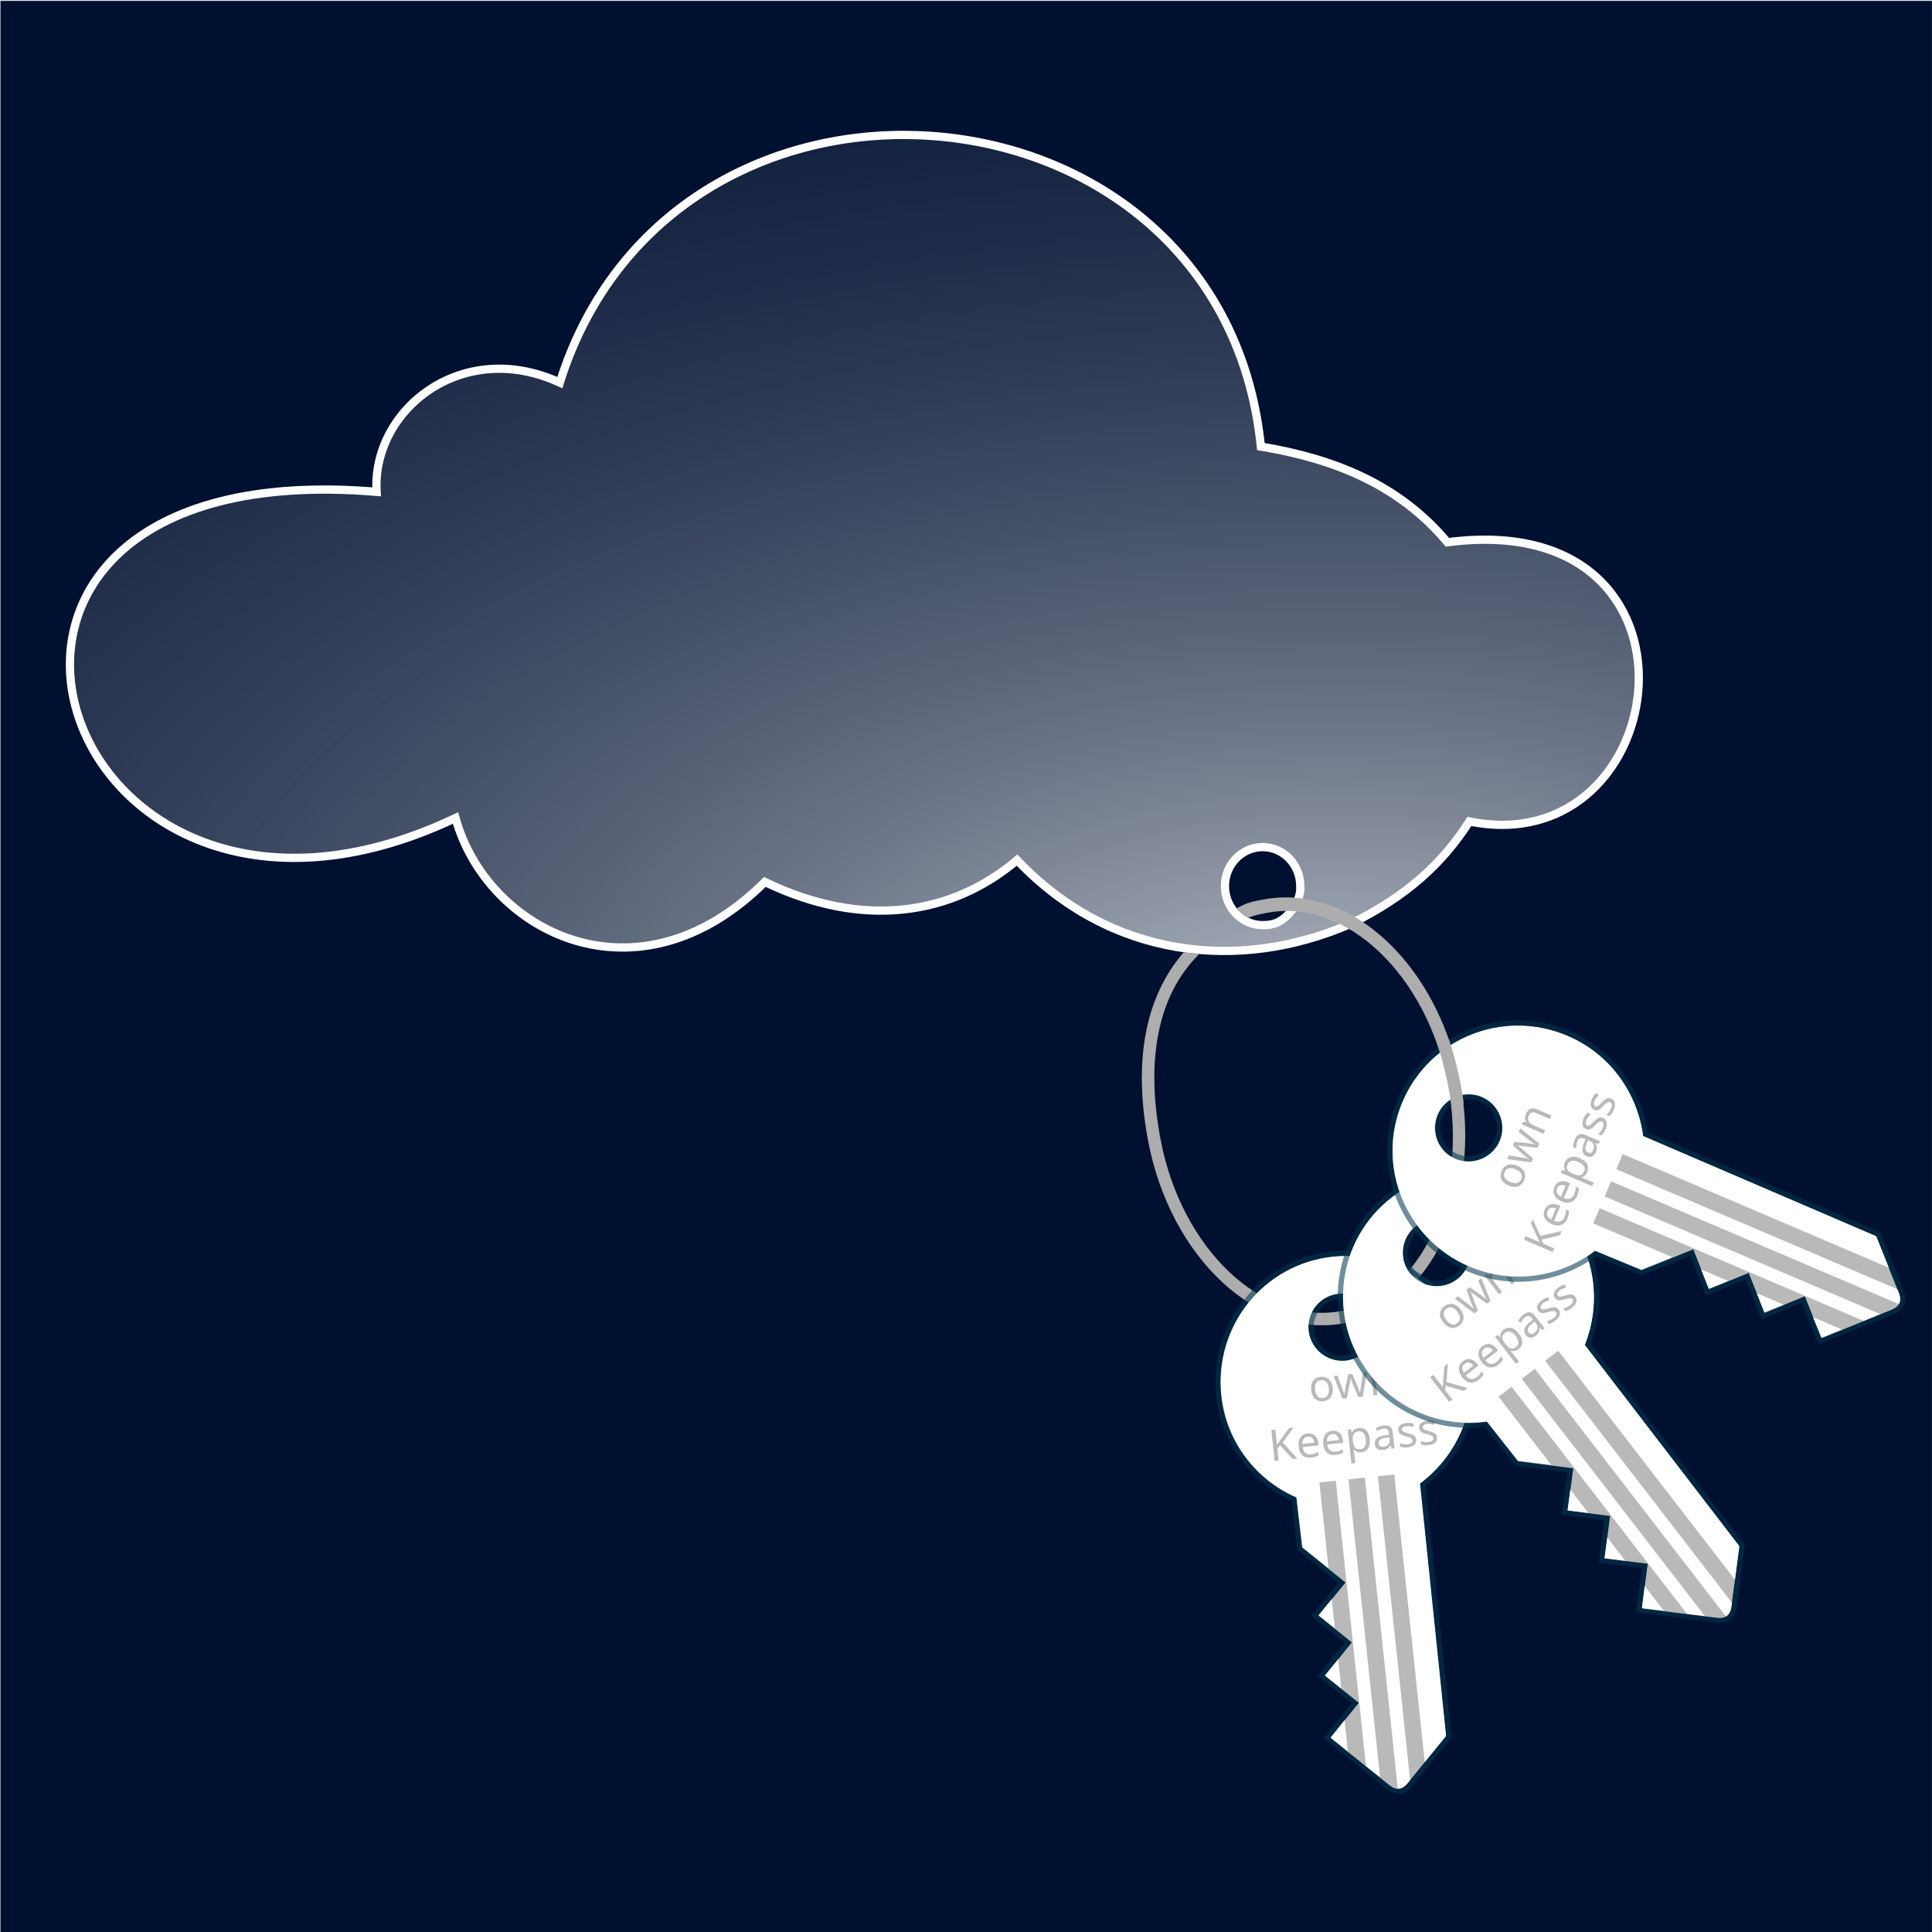
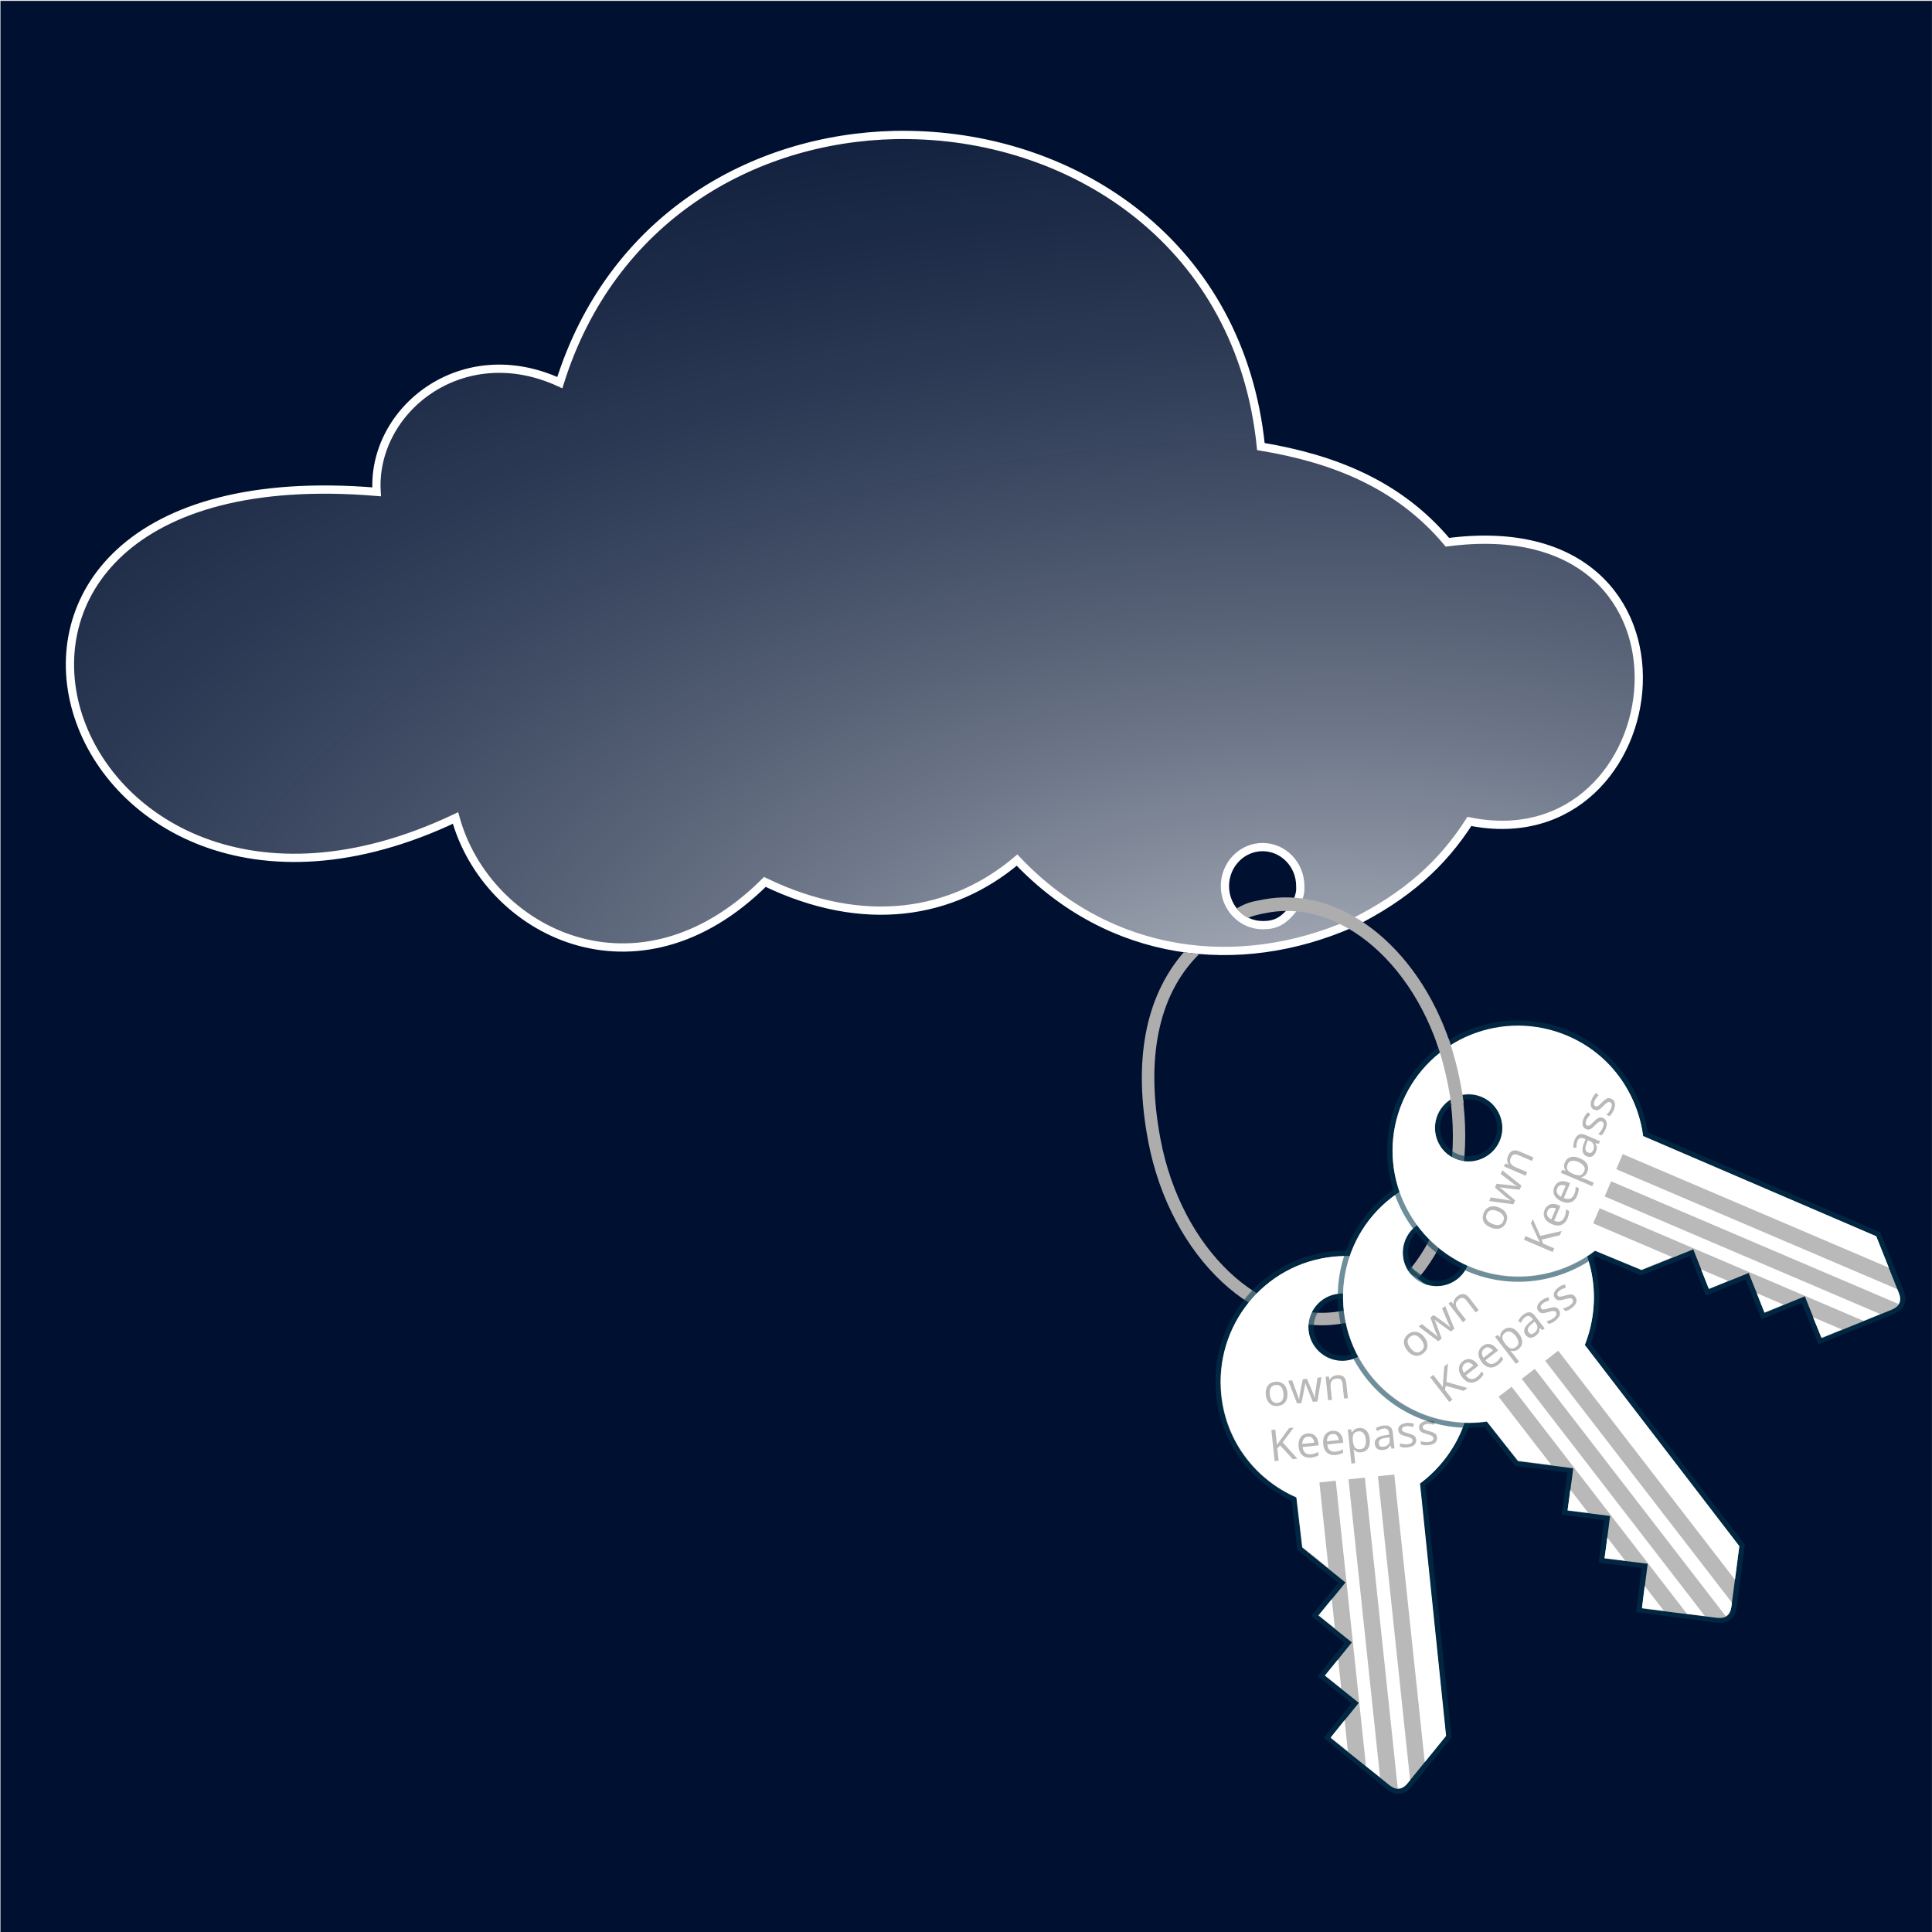
- <svg xmlns="http://www.w3.org/2000/svg" xmlns:xlink="http://www.w3.org/1999/xlink" width="492" height="492" id="svg4125" version="1.1">
+ <svg xmlns="http://www.w3.org/2000/svg" xmlns:xlink="http://www.w3.org/1999/xlink" id="svg4125" width="492" height="492" version="1.1">
  <defs id="defs4127">
    <linearGradient id="linearGradient4771">
-       <stop style="stop-color:#ffffff;stop-opacity:1;" offset="0" id="stop4773" />
-       <stop style="stop-color:#001030;stop-opacity:0;" offset="1" id="stop4775" />
+       <stop style="stop-color:#fff;stop-opacity:1" id="stop4773" offset="0" />
+       <stop style="stop-color:#001030;stop-opacity:0" id="stop4775" offset="1" />
    </linearGradient>
    <linearGradient id="linearGradient4765">
-       <stop id="stop4767" offset="0" style="stop-color:#ffffff;stop-opacity:1;" />
-       <stop id="stop4769" offset="1" style="stop-color:#001030;stop-opacity:0;" />
+       <stop id="stop4767" offset="0" style="stop-color:#fff;stop-opacity:1" />
+       <stop id="stop4769" offset="1" style="stop-color:#001030;stop-opacity:0" />
    </linearGradient>
    <linearGradient id="linearGradient4757">
-       <stop style="stop-color:#ffffff;stop-opacity:0.723;" offset="0" id="stop4759" />
-       <stop style="stop-color:#001030;stop-opacity:0;" offset="1" id="stop4761" />
+       <stop style="stop-color:#fff;stop-opacity:.723" id="stop4759" offset="0" />
+       <stop style="stop-color:#001030;stop-opacity:0" id="stop4761" offset="1" />
    </linearGradient>
-     <radialGradient xlink:href="#linearGradient4757" id="radialGradient4822" gradientUnits="userSpaceOnUse" gradientTransform="matrix(3.337712,-0.00708901,0.00375475,1.767892,-595.992,379.2402)" spreadMethod="pad" cx="279.995" cy="254.384" fx="279.995" fy="254.384" r="200.811" />
+     <radialGradient id="radialGradient4822" cx="279.995" cy="254.384" r="200.811" fx="279.995" fy="254.384" gradientTransform="matrix(3.337712,-0.00708901,0.00375475,1.767892,-595.992,379.2402)" gradientUnits="userSpaceOnUse" spreadMethod="pad" xlink:href="#linearGradient4757" />
  </defs>
  <g id="layer2" style="display:inline">
-     <rect style="fill:#001030;fill-opacity:1;stroke:#ffffff;stroke-width:0.157;stroke-linecap:round;stroke-linejoin:round;stroke-miterlimit:4;stroke-opacity:0.6;stroke-dasharray:none" id="rect4725" width="492" height="493.412" x="0.059" y="0.176" />
+     <rect style="fill:#001030;fill-opacity:1;stroke:#fff;stroke-width:.157;stroke-linecap:round;stroke-linejoin:round;stroke-miterlimit:4;stroke-opacity:.6;stroke-dasharray:none" id="rect4725" width="492" height="493.412" x=".059" y=".176" />
  </g>
-   <g id="layer3" style="display:none" />
  <g id="layer1" transform="translate(0,-560.3622)" style="display:inline">
-     <path style="fill:url(#radialGradient4822);fill-opacity:1;stroke:#ffffff;stroke-width:2.1;stroke-linecap:round;stroke-linejoin:miter;stroke-miterlimit:4;stroke-opacity:1;stroke-dasharray:none;marker-start:none;marker-mid:none;marker-end:none" d="m 374.188,769.55 c 52.454,10.623 64.381,-80.252 -5.594,-71.094 -12.472,-14.872 -29.124,-21.312 -47.5,-24.375 -5.198,-51.369 -47.12,-78.771 -89.594,-79.344 -1.171,-0.016 -2.329,-0.025 -3.5,0 -36.308,0.777 -72.306,21.218 -85.438,63.062 -24.963,-11.52 -47.928,7.031 -46.656,27.812 C -32.063,674.942 13.494,817.284 116,768.675 c 7.986,28.922 46.268,48.626 78.781,16.281 25.238,12.194 47.866,8.301 64.219,-5.562 23.773,25.067 56.629,28.59 84.979,16.218 14.261,-7.011 23.412,-15.422 30.209,-26.062 z m -52.656,26.406 c -5.292,0 -9.594,-4.451 -9.594,-9.938 0,-5.487 4.302,-9.938 9.594,-9.938 5.292,0 9.594,4.451 9.594,9.938 0,1.064 0.183,1.748 -1.132,4.823 -3.13,4.484 -5.531,5.115 -8.461,5.115 z" id="path4722" />
-     <path style="fill:#adadad;fill-opacity:1;stroke:none" d="m 328.125,788.893 c -2.051,-0.037 -4.13,0.112 -6.188,0.5 -3.229,0.609 -4.125,0.701 -6.945,2.254 0.714,1.109 1.87,1.906 2.882,2.456 1.301,-0.598 2.895,-0.924 4.719,-1.272 20.218,-3.857 40.879,15.823 46.156,43.812 5.278,27.99 -6.805,53.749 -27.031,57.562 -20.226,3.814 -40.91,-15.76 -46.188,-43.75 -3.782,-20.059 -0.802,-36.624 9.869,-47.149 -1.398,-0.057 -2.301,-0.307 -3.941,-0.45 -10.036,11.58 -12.836,28.11 -9.085,48.006 5.62,29.804 27.956,50.608 49.906,46.469 21.95,-4.139 35.182,-31.665 29.562,-61.469 -5.093,-27.01 -23.896,-46.609 -43.719,-46.969 z" id="path4780-3" />
+     <path style="fill:url(#radialGradient4822);fill-opacity:1;stroke:#fff;stroke-width:2.1;stroke-linecap:round;stroke-linejoin:miter;stroke-miterlimit:4;stroke-opacity:1;stroke-dasharray:none;marker-start:none;marker-mid:none;marker-end:none" id="path4722" d="m 374.188,769.55 c 52.454,10.623 64.381,-80.252 -5.594,-71.094 -12.472,-14.872 -29.124,-21.312 -47.5,-24.375 -5.198,-51.369 -47.12,-78.771 -89.594,-79.344 -1.171,-0.016 -2.329,-0.025 -3.5,0 -36.308,0.777 -72.306,21.218 -85.438,63.062 -24.963,-11.52 -47.928,7.031 -46.656,27.812 C -32.063,674.942 13.494,817.284 116,768.675 c 7.986,28.922 46.268,48.626 78.781,16.281 25.238,12.194 47.866,8.301 64.219,-5.562 23.773,25.067 56.629,28.59 84.979,16.218 14.261,-7.011 23.412,-15.422 30.209,-26.062 z m -52.656,26.406 c -5.292,0 -9.594,-4.451 -9.594,-9.938 0,-5.487 4.302,-9.938 9.594,-9.938 5.292,0 9.594,4.451 9.594,9.938 0,1.064 0.183,1.748 -1.132,4.823 -3.13,4.484 -5.531,5.115 -8.461,5.115 z" />
+     <path style="fill:#adadad;fill-opacity:1;stroke:none" id="path4780-3" d="m 328.125,788.893 c -2.051,-0.037 -4.13,0.112 -6.188,0.5 -3.229,0.609 -4.125,0.701 -6.945,2.254 0.714,1.109 1.87,1.906 2.882,2.456 1.301,-0.598 2.895,-0.924 4.719,-1.272 20.218,-3.857 40.879,15.823 46.156,43.812 5.278,27.99 -6.805,53.749 -27.031,57.562 -20.226,3.814 -40.91,-15.76 -46.188,-43.75 -3.782,-20.059 -0.802,-36.624 9.869,-47.149 -1.398,-0.057 -2.301,-0.307 -3.941,-0.45 -10.036,11.58 -12.836,28.11 -9.085,48.006 5.62,29.804 27.956,50.608 49.906,46.469 21.95,-4.139 35.182,-31.665 29.562,-61.469 -5.093,-27.01 -23.896,-46.609 -43.719,-46.969 z" />
    <g style="display:inline" id="g5534-8-4" transform="matrix(0.2353234,2.221417,-2.221417,0.2353234,2236.516,-128.8519)">
-       <path style="fill:none;stroke:#00384f;stroke-width:1.206;stroke-miterlimit:4;stroke-opacity:0.565;stroke-dasharray:none;display:inline;enable-background:new" d="m 414.27,898.106 -3.602,-3.605 -3.48,3.522 -3.452,-3.456 -3.443,3.456 -3.423,-3.456 -4.49,4.497 -5.734,0.056 c -2.451,4.33 -7.101,7.294 -12.451,7.294 -7.952,0 -14.388,-6.393 -14.388,-14.291 0,-7.898 6.436,-14.282 14.388,-14.282 5.295,0 9.851,2.9 12.367,7.136 l 28.934,0.065 4.856,4.879 c 0.758,0.753 0.692,1.394 0.028,2.091 l -6.537,6.503 m -45.935,-2.759 c 2.133,0 3.864,-1.747 3.864,-3.865 0,-2.091 -1.73,-3.828 -3.864,-3.828 -2.134,0 -3.854,1.738 -3.854,3.828 0,2.118 1.722,3.865 3.854,3.865 z" id="path4890-9-8" />
-       <path style="fill:#b9b9b9;fill-opacity:1;display:inline;enable-background:new" d="m 414.307,898.138 -3.602,-3.605 -3.48,3.522 -3.452,-3.456 -3.443,3.456 -3.423,-3.456 -4.49,4.497 -5.734,0.056 c -2.451,4.33 -7.101,7.294 -12.451,7.294 -7.952,0 -14.388,-6.393 -14.388,-14.291 0,-7.898 6.436,-14.282 14.388,-14.282 5.295,0 9.851,2.9 12.367,7.136 l 28.934,0.065 4.856,4.879 c 0.758,0.753 0.692,1.394 0.028,2.091 l -6.024,6.068 m -46.448,-2.324 c 2.133,0 3.864,-1.747 3.864,-3.865 0,-2.091 -1.73,-3.828 -3.864,-3.828 -2.134,0 -3.854,1.738 -3.854,3.828 0,2.118 1.722,3.865 3.854,3.865 z" id="path4890-3-7-8-7" />
-       <path id="path4890-3-5-2" d="m 374.181,877.836 c -7.952,0 -14.364,6.383 -14.364,14.282 0,7.898 6.412,14.282 14.364,14.282 5.35,0 10.018,-2.942 12.469,-7.272 l 5.723,-0.075 2.691,-2.699 -9.816,0 0,-1.874 32.709,0 1.44,-1.462 -34.149,0 0,-1.874 35.627,0 c 0.072,-0.399 -0.088,-0.797 -0.531,-1.237 l -0.265,-0.262 -34.831,0 0,-1.874 32.974,0 -2.729,-2.736 -28.918,-0.075 c -2.516,-4.236 -7.099,-7.122 -12.394,-7.122 z m -6.292,10.233 c 2.134,0 3.866,1.733 3.866,3.823 0,2.118 -1.733,3.861 -3.866,3.861 -2.133,0 -3.828,-1.743 -3.828,-3.861 0,-2.091 1.694,-3.823 3.828,-3.823 z m 30.738,8.284 1.668,1.687 1.668,-1.687 -3.335,0 z m 6.898,0 1.668,1.687 1.668,-1.687 -3.335,0 z m 6.974,0 1.781,1.762 0.076,-0.037 1.706,-1.724 -3.563,0 z" style="fill:#ffffff;fill-opacity:1;display:inline;enable-background:new" />
-       <text transform="matrix(0,-1,1,0,0,0)" id="text5019-4-4" y="376.038" x="-901.658" style="font-size:5px;font-style:normal;font-variant:normal;font-weight:500;font-stretch:normal;line-height:125%;letter-spacing:0px;word-spacing:0px;fill:#b9b9b9;fill-opacity:1;stroke:none;display:inline;enable-background:new;font-family:Ubuntu;-inkscape-font-specification:Ubuntu Medium" xml:space="preserve">
-         <tspan y="376.038" x="-901.658" id="tspan5021-5-7">    own</tspan>
-         <tspan id="tspan5065-2-6" y="382.288" x="-901.658">Keepass</tspan>
+       <path style="fill:none;stroke:#00384f;stroke-width:1.206;stroke-miterlimit:4;stroke-opacity:.565;stroke-dasharray:none;display:inline;enable-background:new" id="path4890-9-8" d="m 414.27,898.106 -3.602,-3.605 -3.48,3.522 -3.452,-3.456 -3.443,3.456 -3.423,-3.456 -4.49,4.497 -5.734,0.056 c -2.451,4.33 -7.101,7.294 -12.451,7.294 -7.952,0 -14.388,-6.393 -14.388,-14.291 0,-7.898 6.436,-14.282 14.388,-14.282 5.295,0 9.851,2.9 12.367,7.136 l 28.934,0.065 4.856,4.879 c 0.758,0.753 0.692,1.394 0.028,2.091 l -6.537,6.503 m -45.935,-2.759 c 2.133,0 3.864,-1.747 3.864,-3.865 0,-2.091 -1.73,-3.828 -3.864,-3.828 -2.134,0 -3.854,1.738 -3.854,3.828 0,2.118 1.722,3.865 3.854,3.865 z" />
+       <path style="fill:#b9b9b9;fill-opacity:1;display:inline;enable-background:new" id="path4890-3-7-8-7" d="m 414.307,898.138 -3.602,-3.605 -3.48,3.522 -3.452,-3.456 -3.443,3.456 -3.423,-3.456 -4.49,4.497 -5.734,0.056 c -2.451,4.33 -7.101,7.294 -12.451,7.294 -7.952,0 -14.388,-6.393 -14.388,-14.291 0,-7.898 6.436,-14.282 14.388,-14.282 5.295,0 9.851,2.9 12.367,7.136 l 28.934,0.065 4.856,4.879 c 0.758,0.753 0.692,1.394 0.028,2.091 l -6.024,6.068 m -46.448,-2.324 c 2.133,0 3.864,-1.747 3.864,-3.865 0,-2.091 -1.73,-3.828 -3.864,-3.828 -2.134,0 -3.854,1.738 -3.854,3.828 0,2.118 1.722,3.865 3.854,3.865 z" />
+       <path id="path4890-3-5-2" d="m 374.181,877.836 c -7.952,0 -14.364,6.383 -14.364,14.282 0,7.898 6.412,14.282 14.364,14.282 5.35,0 10.018,-2.942 12.469,-7.272 l 5.723,-0.075 2.691,-2.699 -9.816,0 0,-1.874 32.709,0 1.44,-1.462 -34.149,0 0,-1.874 35.627,0 c 0.072,-0.399 -0.088,-0.797 -0.531,-1.237 l -0.265,-0.262 -34.831,0 0,-1.874 32.974,0 -2.729,-2.736 -28.918,-0.075 c -2.516,-4.236 -7.099,-7.122 -12.394,-7.122 z m -6.292,10.233 c 2.134,0 3.866,1.733 3.866,3.823 0,2.118 -1.733,3.861 -3.866,3.861 -2.133,0 -3.828,-1.743 -3.828,-3.861 0,-2.091 1.694,-3.823 3.828,-3.823 z m 30.738,8.284 1.668,1.687 1.668,-1.687 -3.335,0 z m 6.898,0 1.668,1.687 1.668,-1.687 -3.335,0 z m 6.974,0 1.781,1.762 0.076,-0.037 1.706,-1.724 -3.563,0 z" style="fill:#fff;fill-opacity:1;display:inline;enable-background:new" />
+       <text id="text5019-4-4" x="-901.658" y="376.038" transform="matrix(0,-1,1,0,0,0)" xml:space="preserve" style="font-size:5px;font-style:normal;font-variant:normal;font-weight:500;font-stretch:normal;line-height:125%;letter-spacing:0;word-spacing:0;fill:#b9b9b9;fill-opacity:1;stroke:none;display:inline;enable-background:new;font-family:Ubuntu;-inkscape-font-specification:Ubuntu Medium">
+         <tspan id="tspan5021-5-7" x="-901.658" y="376.038">own</tspan>
+         <tspan id="tspan5065-2-6" x="-901.658" y="382.288">Keepass</tspan>
      </text>
    </g>
    <g style="display:inline" id="g5534-8" transform="matrix(1.36504,1.768257,-1.768257,1.36504,1440.738,-988.7204)">
-       <path style="fill:none;stroke:#00384f;stroke-width:1.206;stroke-miterlimit:4;stroke-opacity:0.565;stroke-dasharray:none;display:inline;enable-background:new" d="m 414.27,898.106 -3.602,-3.605 -3.48,3.522 -3.452,-3.456 -3.443,3.456 -3.423,-3.456 -4.49,4.497 -5.734,0.056 c -2.451,4.33 -7.101,7.294 -12.451,7.294 -7.952,0 -14.388,-6.393 -14.388,-14.291 0,-7.898 6.436,-14.282 14.388,-14.282 5.295,0 9.851,2.9 12.367,7.136 l 28.934,0.065 4.856,4.879 c 0.758,0.753 0.692,1.394 0.028,2.091 l -6.537,6.503 m -45.935,-2.759 c 2.133,0 3.864,-1.747 3.864,-3.865 0,-2.091 -1.73,-3.828 -3.864,-3.828 -2.134,0 -3.854,1.738 -3.854,3.828 0,2.118 1.722,3.865 3.854,3.865 z" id="path4890-9" />
-       <path style="fill:#b9b9b9;fill-opacity:1;display:inline;enable-background:new" d="m 414.307,898.138 -3.602,-3.605 -3.48,3.522 -3.452,-3.456 -3.443,3.456 -3.423,-3.456 -4.49,4.497 -5.734,0.056 c -2.451,4.33 -7.101,7.294 -12.451,7.294 -7.952,0 -14.388,-6.393 -14.388,-14.291 0,-7.898 6.436,-14.282 14.388,-14.282 5.295,0 9.851,2.9 12.367,7.136 l 28.934,0.065 4.856,4.879 c 0.758,0.753 0.692,1.394 0.028,2.091 l -6.024,6.068 m -46.448,-2.324 c 2.133,0 3.864,-1.747 3.864,-3.865 0,-2.091 -1.73,-3.828 -3.864,-3.828 -2.134,0 -3.854,1.738 -3.854,3.828 0,2.118 1.722,3.865 3.854,3.865 z" id="path4890-3-7-8" />
-       <path id="path4890-3-5" d="m 374.181,877.836 c -7.952,0 -14.364,6.383 -14.364,14.282 0,7.898 6.412,14.282 14.364,14.282 5.35,0 10.018,-2.942 12.469,-7.272 l 5.723,-0.075 2.691,-2.699 -9.816,0 0,-1.874 32.709,0 1.44,-1.462 -34.149,0 0,-1.874 35.627,0 c 0.072,-0.399 -0.088,-0.797 -0.531,-1.237 l -0.265,-0.262 -34.831,0 0,-1.874 32.974,0 -2.729,-2.736 -28.918,-0.075 c -2.516,-4.236 -7.099,-7.122 -12.394,-7.122 z m -6.292,10.233 c 2.134,0 3.866,1.733 3.866,3.823 0,2.118 -1.733,3.861 -3.866,3.861 -2.133,0 -3.828,-1.743 -3.828,-3.861 0,-2.091 1.694,-3.823 3.828,-3.823 z m 30.738,8.284 1.668,1.687 1.668,-1.687 -3.335,0 z m 6.898,0 1.668,1.687 1.668,-1.687 -3.335,0 z m 6.974,0 1.781,1.762 0.076,-0.037 1.706,-1.724 -3.563,0 z" style="fill:#ffffff;fill-opacity:1;display:inline;enable-background:new" />
-       <text transform="matrix(0,-1,1,0,0,0)" id="text5019-4" y="376.038" x="-901.658" style="font-size:5px;font-style:normal;font-variant:normal;font-weight:500;font-stretch:normal;line-height:125%;letter-spacing:0px;word-spacing:0px;fill:#b9b9b9;fill-opacity:1;stroke:none;display:inline;enable-background:new;font-family:Ubuntu;-inkscape-font-specification:Ubuntu Medium" xml:space="preserve">
-         <tspan y="376.038" x="-901.658" id="tspan5021-5">    own</tspan>
-         <tspan id="tspan5065-2" y="382.288" x="-901.658">Keepass</tspan>
+       <path style="fill:none;stroke:#00384f;stroke-width:1.206;stroke-miterlimit:4;stroke-opacity:.565;stroke-dasharray:none;display:inline;enable-background:new" id="path4890-9" d="m 414.27,898.106 -3.602,-3.605 -3.48,3.522 -3.452,-3.456 -3.443,3.456 -3.423,-3.456 -4.49,4.497 -5.734,0.056 c -2.451,4.33 -7.101,7.294 -12.451,7.294 -7.952,0 -14.388,-6.393 -14.388,-14.291 0,-7.898 6.436,-14.282 14.388,-14.282 5.295,0 9.851,2.9 12.367,7.136 l 28.934,0.065 4.856,4.879 c 0.758,0.753 0.692,1.394 0.028,2.091 l -6.537,6.503 m -45.935,-2.759 c 2.133,0 3.864,-1.747 3.864,-3.865 0,-2.091 -1.73,-3.828 -3.864,-3.828 -2.134,0 -3.854,1.738 -3.854,3.828 0,2.118 1.722,3.865 3.854,3.865 z" />
+       <path style="fill:#b9b9b9;fill-opacity:1;display:inline;enable-background:new" id="path4890-3-7-8" d="m 414.307,898.138 -3.602,-3.605 -3.48,3.522 -3.452,-3.456 -3.443,3.456 -3.423,-3.456 -4.49,4.497 -5.734,0.056 c -2.451,4.33 -7.101,7.294 -12.451,7.294 -7.952,0 -14.388,-6.393 -14.388,-14.291 0,-7.898 6.436,-14.282 14.388,-14.282 5.295,0 9.851,2.9 12.367,7.136 l 28.934,0.065 4.856,4.879 c 0.758,0.753 0.692,1.394 0.028,2.091 l -6.024,6.068 m -46.448,-2.324 c 2.133,0 3.864,-1.747 3.864,-3.865 0,-2.091 -1.73,-3.828 -3.864,-3.828 -2.134,0 -3.854,1.738 -3.854,3.828 0,2.118 1.722,3.865 3.854,3.865 z" />
+       <path id="path4890-3-5" d="m 374.181,877.836 c -7.952,0 -14.364,6.383 -14.364,14.282 0,7.898 6.412,14.282 14.364,14.282 5.35,0 10.018,-2.942 12.469,-7.272 l 5.723,-0.075 2.691,-2.699 -9.816,0 0,-1.874 32.709,0 1.44,-1.462 -34.149,0 0,-1.874 35.627,0 c 0.072,-0.399 -0.088,-0.797 -0.531,-1.237 l -0.265,-0.262 -34.831,0 0,-1.874 32.974,0 -2.729,-2.736 -28.918,-0.075 c -2.516,-4.236 -7.099,-7.122 -12.394,-7.122 z m -6.292,10.233 c 2.134,0 3.866,1.733 3.866,3.823 0,2.118 -1.733,3.861 -3.866,3.861 -2.133,0 -3.828,-1.743 -3.828,-3.861 0,-2.091 1.694,-3.823 3.828,-3.823 z m 30.738,8.284 1.668,1.687 1.668,-1.687 -3.335,0 z m 6.898,0 1.668,1.687 1.668,-1.687 -3.335,0 z m 6.974,0 1.781,1.762 0.076,-0.037 1.706,-1.724 -3.563,0 z" style="fill:#fff;fill-opacity:1;display:inline;enable-background:new" />
+       <text id="text5019-4" x="-901.658" y="376.038" transform="matrix(0,-1,1,0,0,0)" xml:space="preserve" style="font-size:5px;font-style:normal;font-variant:normal;font-weight:500;font-stretch:normal;line-height:125%;letter-spacing:0;word-spacing:0;fill:#b9b9b9;fill-opacity:1;stroke:none;display:inline;enable-background:new;font-family:Ubuntu;-inkscape-font-specification:Ubuntu Medium">
+         <tspan id="tspan5021-5" x="-901.658" y="376.038">own</tspan>
+         <tspan id="tspan5065-2" x="-901.658" y="382.288">Keepass</tspan>
      </text>
    </g>
    <g id="g5534" transform="matrix(2.054542,0.8768841,-0.8768841,2.054542,400.2079,-1307.516)">
-       <path style="fill:none;stroke:#00384f;stroke-width:1.206;stroke-miterlimit:4;stroke-opacity:0.565;stroke-dasharray:none;display:inline;enable-background:new" d="m 414.27,898.106 -3.602,-3.605 -3.48,3.522 -3.452,-3.456 -3.443,3.456 -3.423,-3.456 -4.49,4.497 -5.734,0.056 c -2.451,4.33 -7.101,7.294 -12.451,7.294 -7.952,0 -14.388,-6.393 -14.388,-14.291 0,-7.898 6.436,-14.282 14.388,-14.282 5.295,0 9.851,2.9 12.367,7.136 l 28.934,0.065 4.856,4.879 c 0.758,0.753 0.692,1.394 0.028,2.091 l -6.537,6.503 m -45.935,-2.759 c 2.133,0 3.864,-1.747 3.864,-3.865 0,-2.091 -1.73,-3.828 -3.864,-3.828 -2.134,0 -3.854,1.738 -3.854,3.828 0,2.118 1.722,3.865 3.854,3.865 z" id="path4890" />
-       <path style="fill:#b9b9b9;fill-opacity:1;display:inline;enable-background:new" d="m 414.307,898.138 -3.602,-3.605 -3.48,3.522 -3.452,-3.456 -3.443,3.456 -3.423,-3.456 -4.49,4.497 -5.734,0.056 c -2.451,4.33 -7.101,7.294 -12.451,7.294 -7.952,0 -14.388,-6.393 -14.388,-14.291 0,-7.898 6.436,-14.282 14.388,-14.282 5.295,0 9.851,2.9 12.367,7.136 l 28.934,0.065 4.856,4.879 c 0.758,0.753 0.692,1.394 0.028,2.091 l -6.024,6.068 m -46.448,-2.324 c 2.133,0 3.864,-1.747 3.864,-3.865 0,-2.091 -1.73,-3.828 -3.864,-3.828 -2.134,0 -3.854,1.738 -3.854,3.828 0,2.118 1.722,3.865 3.854,3.865 z" id="path4890-3-7" />
-       <path id="path4890-3" d="m 374.181,877.836 c -7.952,0 -14.364,6.383 -14.364,14.282 0,7.898 6.412,14.282 14.364,14.282 5.35,0 10.018,-2.942 12.469,-7.272 l 5.723,-0.075 2.691,-2.699 -9.816,0 0,-1.874 32.709,0 1.44,-1.462 -34.149,0 0,-1.874 35.627,0 c 0.072,-0.399 -0.088,-0.797 -0.531,-1.237 l -0.265,-0.262 -34.831,0 0,-1.874 32.974,0 -2.729,-2.736 -28.918,-0.075 c -2.516,-4.236 -7.099,-7.122 -12.394,-7.122 z m -6.292,10.233 c 2.134,0 3.866,1.733 3.866,3.823 0,2.118 -1.733,3.861 -3.866,3.861 -2.133,0 -3.828,-1.743 -3.828,-3.861 0,-2.091 1.694,-3.823 3.828,-3.823 z m 30.738,8.284 1.668,1.687 1.668,-1.687 -3.335,0 z m 6.898,0 1.668,1.687 1.668,-1.687 -3.335,0 z m 6.974,0 1.781,1.762 0.076,-0.037 1.706,-1.724 -3.563,0 z" style="fill:#ffffff;fill-opacity:1;display:inline;enable-background:new" />
-       <text transform="matrix(0,-1,1,0,0,0)" id="text5019" y="376.038" x="-901.658" style="font-size:5px;font-style:normal;font-variant:normal;font-weight:500;font-stretch:normal;line-height:125%;letter-spacing:0px;word-spacing:0px;fill:#b9b9b9;fill-opacity:1;stroke:none;display:inline;enable-background:new;font-family:Ubuntu;-inkscape-font-specification:Ubuntu Medium" xml:space="preserve">
-         <tspan y="376.038" x="-901.658" id="tspan5021">    own</tspan>
-         <tspan id="tspan5065" y="382.288" x="-901.658">Keepass</tspan>
+       <path style="fill:none;stroke:#00384f;stroke-width:1.206;stroke-miterlimit:4;stroke-opacity:.565;stroke-dasharray:none;display:inline;enable-background:new" id="path4890" d="m 414.27,898.106 -3.602,-3.605 -3.48,3.522 -3.452,-3.456 -3.443,3.456 -3.423,-3.456 -4.49,4.497 -5.734,0.056 c -2.451,4.33 -7.101,7.294 -12.451,7.294 -7.952,0 -14.388,-6.393 -14.388,-14.291 0,-7.898 6.436,-14.282 14.388,-14.282 5.295,0 9.851,2.9 12.367,7.136 l 28.934,0.065 4.856,4.879 c 0.758,0.753 0.692,1.394 0.028,2.091 l -6.537,6.503 m -45.935,-2.759 c 2.133,0 3.864,-1.747 3.864,-3.865 0,-2.091 -1.73,-3.828 -3.864,-3.828 -2.134,0 -3.854,1.738 -3.854,3.828 0,2.118 1.722,3.865 3.854,3.865 z" />
+       <path style="fill:#b9b9b9;fill-opacity:1;display:inline;enable-background:new" id="path4890-3-7" d="m 414.307,898.138 -3.602,-3.605 -3.48,3.522 -3.452,-3.456 -3.443,3.456 -3.423,-3.456 -4.49,4.497 -5.734,0.056 c -2.451,4.33 -7.101,7.294 -12.451,7.294 -7.952,0 -14.388,-6.393 -14.388,-14.291 0,-7.898 6.436,-14.282 14.388,-14.282 5.295,0 9.851,2.9 12.367,7.136 l 28.934,0.065 4.856,4.879 c 0.758,0.753 0.692,1.394 0.028,2.091 l -6.024,6.068 m -46.448,-2.324 c 2.133,0 3.864,-1.747 3.864,-3.865 0,-2.091 -1.73,-3.828 -3.864,-3.828 -2.134,0 -3.854,1.738 -3.854,3.828 0,2.118 1.722,3.865 3.854,3.865 z" />
+       <path id="path4890-3" d="m 374.181,877.836 c -7.952,0 -14.364,6.383 -14.364,14.282 0,7.898 6.412,14.282 14.364,14.282 5.35,0 10.018,-2.942 12.469,-7.272 l 5.723,-0.075 2.691,-2.699 -9.816,0 0,-1.874 32.709,0 1.44,-1.462 -34.149,0 0,-1.874 35.627,0 c 0.072,-0.399 -0.088,-0.797 -0.531,-1.237 l -0.265,-0.262 -34.831,0 0,-1.874 32.974,0 -2.729,-2.736 -28.918,-0.075 c -2.516,-4.236 -7.099,-7.122 -12.394,-7.122 z m -6.292,10.233 c 2.134,0 3.866,1.733 3.866,3.823 0,2.118 -1.733,3.861 -3.866,3.861 -2.133,0 -3.828,-1.743 -3.828,-3.861 0,-2.091 1.694,-3.823 3.828,-3.823 z m 30.738,8.284 1.668,1.687 1.668,-1.687 -3.335,0 z m 6.898,0 1.668,1.687 1.668,-1.687 -3.335,0 z m 6.974,0 1.781,1.762 0.076,-0.037 1.706,-1.724 -3.563,0 z" style="fill:#fff;fill-opacity:1;display:inline;enable-background:new" />
+       <text id="text5019" x="-901.658" y="376.038" transform="matrix(0,-1,1,0,0,0)" xml:space="preserve" style="font-size:5px;font-style:normal;font-variant:normal;font-weight:500;font-stretch:normal;line-height:125%;letter-spacing:0;word-spacing:0;fill:#b9b9b9;fill-opacity:1;stroke:none;display:inline;enable-background:new;font-family:Ubuntu;-inkscape-font-specification:Ubuntu Medium">
+         <tspan id="tspan5021" x="-901.658" y="376.038">own</tspan>
+         <tspan id="tspan5065" x="-901.658" y="382.288">Keepass</tspan>
      </text>
    </g>
-     <path style="fill:none;stroke:#adadad;stroke-width:3.2;stroke-linecap:butt;stroke-linejoin:miter;stroke-miterlimit:4;stroke-opacity:1;stroke-dasharray:none;display:inline" d="m 367.409,825.406 c 1.613,4.649 3.112,10.979 3.744,16.035" id="path5626" />
+     <path style="fill:none;stroke:#adadad;stroke-width:3.2;stroke-linecap:butt;stroke-linejoin:miter;stroke-miterlimit:4;stroke-opacity:1;stroke-dasharray:none;display:inline" id="path5626" d="m 367.409,825.406 c 1.613,4.649 3.112,10.979 3.744,16.035" />
  </g>
</svg>
